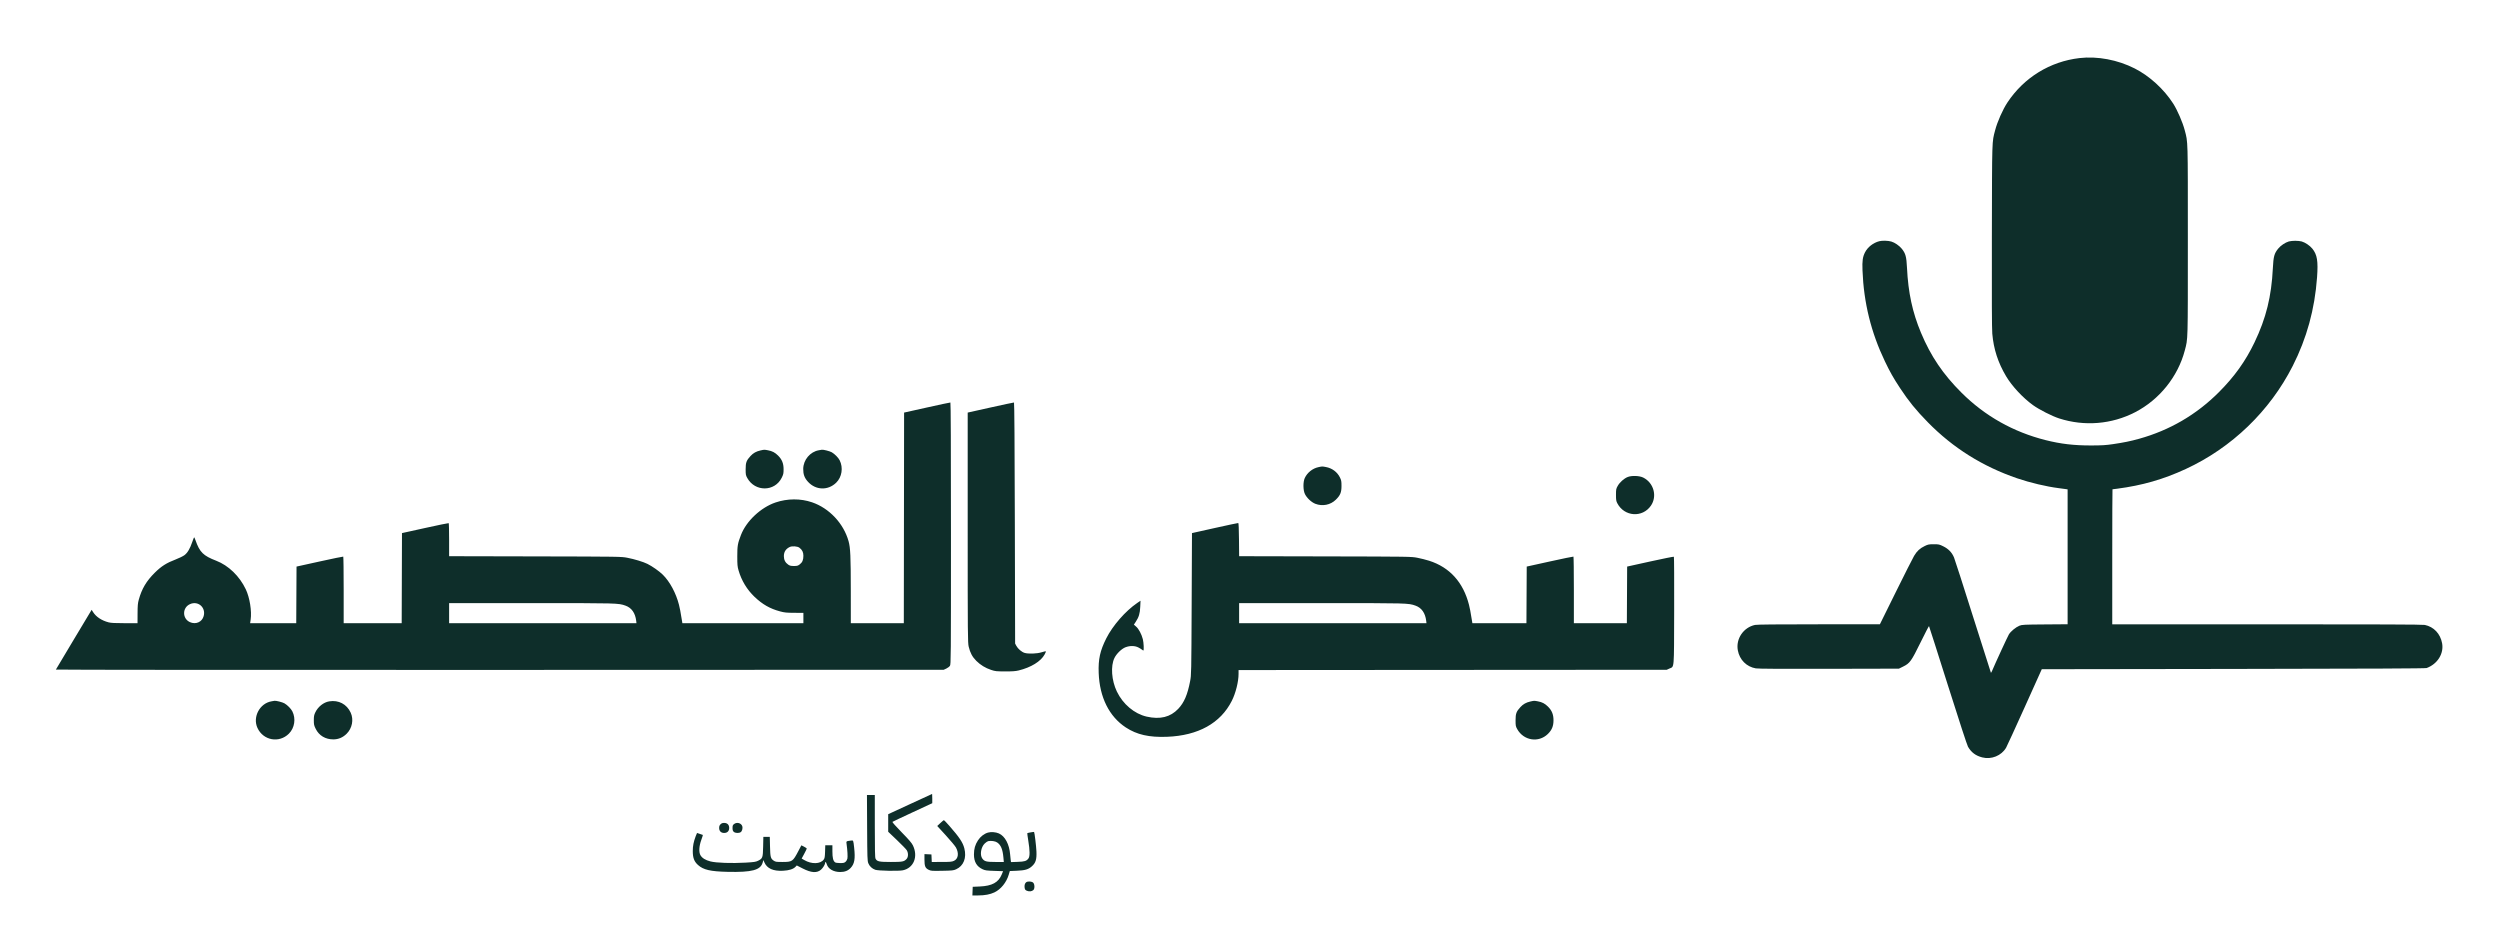
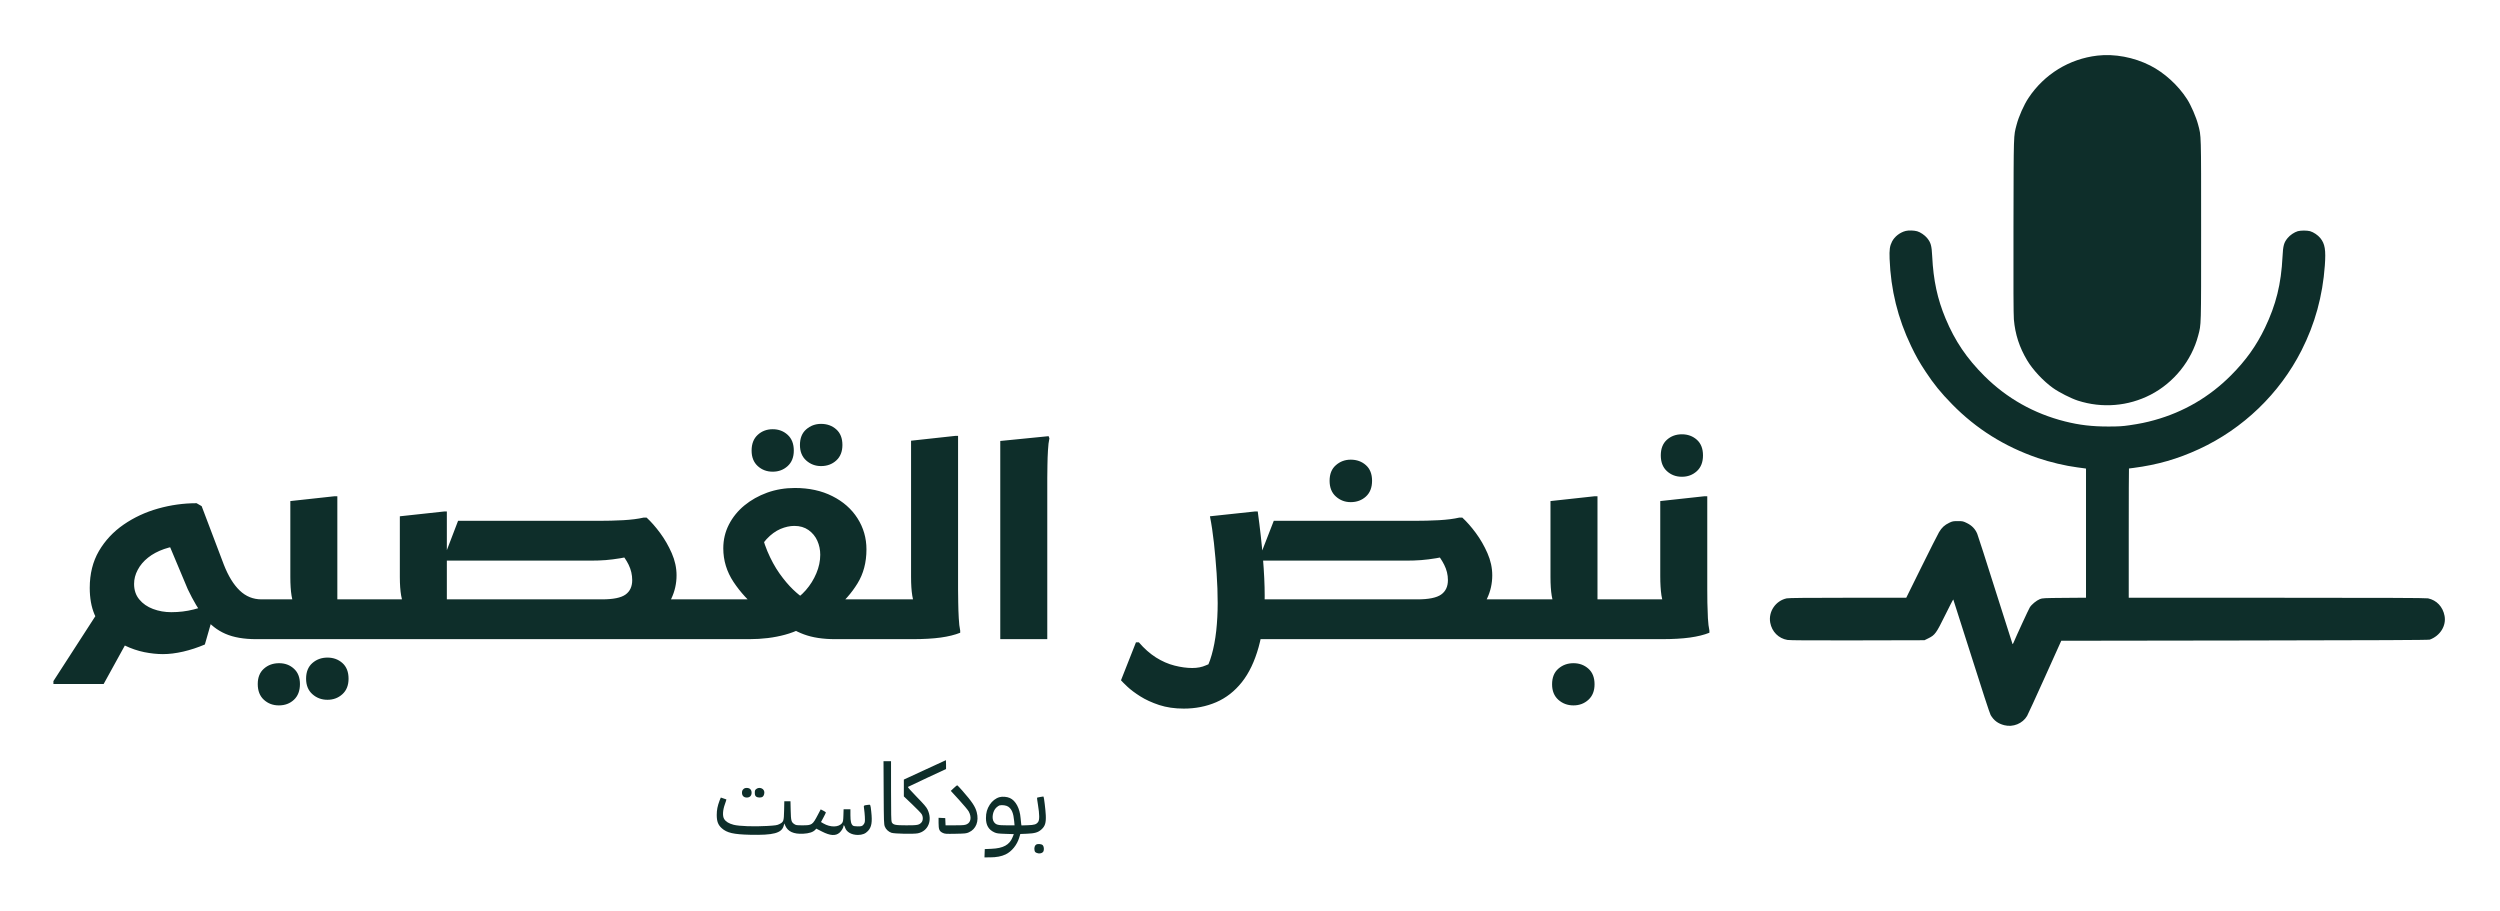
- <svg xmlns="http://www.w3.org/2000/svg" viewBox="450 1679 4481 1705" width="4481" height="1705">
-   <path fill="#0E2E2A" fill-rule="evenodd" d="M 2111.500 2409.373 L 2070.500 2418.514 2070.247 2607.257 L 2069.995 2796 2022.497 2796 L 1975 2796 1974.977 2738.250 C 1974.953 2676.373, 1974.251 2660.794, 1970.954 2649 C 1962.064 2617.191, 1936.400 2589.873, 1905.500 2579.325 C 1884.877 2572.285, 1861.417 2572.398, 1840.054 2579.639 C 1813.647 2588.591, 1787.697 2612.986, 1778.115 2637.868 C 1772.196 2653.239, 1771.528 2657.098, 1771.513 2676 C 1771.502 2691.339, 1771.785 2694.485, 1773.811 2701.482 C 1779.039 2719.545, 1788.893 2735.848, 1802.347 2748.697 C 1816.541 2762.252, 1830.044 2769.971, 1847.989 2774.791 C 1856.255 2777.011, 1859.628 2777.355, 1873.750 2777.423 L 1890 2777.500 1890 2786.750 L 1890 2796 1781.545 2796 L 1673.091 2796 1672.562 2792.750 C 1669.575 2774.404, 1668.652 2769.473, 1666.986 2762.944 C 1661.645 2742.024, 1650.577 2721.463, 1637.981 2709.060 C 1631.642 2702.819, 1619.196 2694.065, 1610.500 2689.730 C 1603.143 2686.063, 1587.249 2681.211, 1574.603 2678.771 C 1563.604 2676.649, 1562.054 2676.626, 1409.250 2676.279 L 1255 2675.928 1255 2646.523 C 1255 2630.350, 1254.662 2616.913, 1254.250 2616.662 C 1253.838 2616.411, 1234.825 2620.326, 1212 2625.363 L 1170.500 2634.520 1170.244 2715.260 L 1169.988 2796 1117.994 2796 L 1066 2796 1066 2736.559 C 1066 2703.866, 1065.662 2676.917, 1065.250 2676.671 C 1064.838 2676.424, 1045.825 2680.344, 1023 2685.380 L 981.500 2694.537 981.241 2745.269 L 980.982 2796 939.656 2796 L 898.331 2796 899.245 2789.750 C 901.486 2774.430, 897.626 2750.168, 890.590 2735.353 C 879.328 2711.637, 859.602 2692.570, 837.500 2684.034 C 814.202 2675.037, 807.983 2668.874, 800.377 2647.250 C 799.361 2644.363, 798.293 2642, 798.002 2642 C 797.711 2642, 796.187 2645.790, 794.614 2650.422 C 790.530 2662.450, 786.146 2669.881, 780.705 2674 C 778.162 2675.925, 771.080 2679.401, 764.968 2681.725 C 748.404 2688.023, 739.232 2693.837, 727.458 2705.500 C 712.362 2720.455, 704.161 2734.265, 698.761 2753.825 C 697 2760.205, 696.630 2764.411, 696.571 2778.750 L 696.500 2796 673.460 2796 C 656.155 2796, 648.980 2795.625, 644.632 2794.492 C 632.314 2791.284, 622.301 2784.698, 616.977 2776.302 L 614.266 2772.027 582.383 2825.146 C 564.847 2854.360, 550.350 2878.656, 550.166 2879.135 C 549.976 2879.630, 893.778 2879.897, 1345.666 2879.753 L 2141.500 2879.500 2146.166 2877.344 C 2148.732 2876.157, 2151.657 2873.927, 2152.666 2872.388 C 2154.432 2869.693, 2154.500 2860.846, 2154.500 2635.127 C 2154.500 2479.632, 2154.163 2400.593, 2153.500 2400.449 C 2152.950 2400.329, 2134.050 2404.345, 2111.500 2409.373 M 2225.500 2409.373 L 2184.500 2418.514 2184.500 2624.507 C 2184.500 2819.738, 2184.595 2830.903, 2186.309 2838.208 C 2188.847 2849.024, 2192.990 2856.704, 2200.008 2863.603 C 2207.577 2871.044, 2216.226 2876.314, 2226.479 2879.731 C 2233.882 2882.199, 2235.810 2882.408, 2251.500 2882.452 C 2264.473 2882.489, 2270.223 2882.081, 2275.773 2880.733 C 2297.995 2875.333, 2315.608 2864.486, 2322.392 2852.022 C 2323.935 2849.186, 2324.976 2846.643, 2324.705 2846.372 C 2324.434 2846.100, 2320.901 2846.906, 2316.856 2848.162 C 2308.455 2850.771, 2293.351 2851.307, 2286.447 2849.241 C 2281.265 2847.691, 2274.556 2841.953, 2271.716 2836.643 L 2269.500 2832.500 2269 2616.583 C 2268.669 2473.857, 2268.161 2400.593, 2267.500 2400.449 C 2266.950 2400.329, 2248.050 2404.345, 2225.500 2409.373 M 1813 2486.390 C 1805.428 2488.074, 1800.148 2491.031, 1795.276 2496.316 C 1787.855 2504.367, 1786.500 2508.024, 1786.500 2520 C 1786.500 2529.741, 1786.712 2530.882, 1789.430 2535.788 C 1803.351 2560.917, 1838.727 2560.581, 1851.221 2535.202 C 1854.149 2529.256, 1854.500 2527.629, 1854.500 2520.021 C 1854.500 2509.671, 1851.652 2502.600, 1844.675 2495.622 C 1839.158 2490.106, 1834.222 2487.512, 1826.535 2486.091 C 1819.660 2484.820, 1820.107 2484.810, 1813 2486.390 M 1917.702 2486.042 C 1902.176 2488.651, 1889.882 2503.282, 1889.697 2519.371 C 1889.583 2529.237, 1891.966 2535.707, 1898.242 2542.575 C 1912.146 2557.788, 1934.009 2558.508, 1948.712 2544.237 C 1959.071 2534.182, 1961.706 2517.224, 1954.971 2503.960 C 1952.575 2499.241, 1946.202 2492.788, 1940.847 2489.657 C 1937.393 2487.637, 1925.410 2484.595, 1923 2485.125 C 1922.725 2485.186, 1920.341 2485.598, 1917.702 2486.042 M 2812.972 2516.359 C 2802.561 2518.602, 2793.106 2526.189, 2788.648 2535.878 C 2785.425 2542.881, 2785.578 2557.614, 2788.944 2564.500 C 2792.453 2571.678, 2800.651 2579.341, 2807.703 2582.037 C 2820.529 2586.938, 2834.760 2584.074, 2844.353 2574.661 C 2852.345 2566.818, 2854.500 2561.581, 2854.500 2550 C 2854.500 2541.644, 2854.167 2539.821, 2851.730 2534.858 C 2846.885 2524.994, 2837.705 2518.156, 2826.535 2516.091 C 2819.678 2514.824, 2820.139 2514.815, 2812.972 2516.359 M 3367.500 2533.974 C 3360.842 2536.618, 3353.129 2543.532, 3349.473 2550.133 C 3346.705 2555.129, 3346.500 2556.225, 3346.500 2566 C 3346.500 2575.051, 3346.822 2577.121, 3348.835 2581 C 3361.361 2605.135, 3393.868 2607.493, 3409.090 2585.370 C 3420.734 2568.445, 3414.211 2544.449, 3395.410 2535.044 C 3388.559 2531.617, 3374.768 2531.089, 3367.500 2533.974 M 2627.500 2625.372 L 2586.500 2634.514 2585.933 2761.507 C 2585.375 2886.636, 2585.335 2888.666, 2583.188 2899.829 C 2578.481 2924.308, 2572.433 2938.380, 2561.816 2949.557 C 2547.696 2964.421, 2529.346 2968.931, 2505.270 2963.455 C 2483.282 2958.454, 2462.713 2941.143, 2451.856 2918.500 C 2442.282 2898.533, 2440.438 2872.845, 2447.536 2858.337 C 2451.350 2850.540, 2460.483 2841.711, 2467.415 2839.118 C 2475.565 2836.068, 2484.277 2836.246, 2490.601 2839.591 C 2493.295 2841.016, 2496.210 2842.816, 2497.079 2843.591 C 2497.947 2844.366, 2498.960 2845, 2499.329 2845 C 2500.619 2845, 2499.987 2830.737, 2498.430 2824.730 C 2496.053 2815.555, 2491.099 2806.225, 2486.464 2802.194 L 2482.362 2798.625 2485.700 2793.563 C 2491.329 2785.025, 2493.216 2778.725, 2493.770 2766.622 L 2494.267 2755.744 2488.384 2759.747 C 2467.349 2774.058, 2444.423 2800.281, 2432.885 2823.228 C 2421.701 2845.473, 2418.386 2860.592, 2419.293 2885.233 C 2420.896 2928.818, 2438.055 2963.284, 2467.913 2982.889 C 2487.664 2995.858, 2509.681 3000.855, 2541.701 2999.634 C 2597.580 2997.504, 2637.678 2975.275, 2657.889 2935.223 C 2664.859 2921.410, 2670 2900.887, 2670 2886.875 L 2670 2880.013 3053.750 2879.756 L 3437.500 2879.500 3442.166 2877.344 C 3451.221 2873.158, 3450.464 2882.278, 3450.774 2773.619 C 3450.925 2720.835, 3450.700 2677.317, 3450.274 2676.913 C 3449.848 2676.508, 3430.825 2680.304, 3408 2685.348 L 3366.500 2694.520 3366.241 2745.260 L 3365.982 2796 3318.491 2796 L 3271 2796 3271 2736.559 C 3271 2703.866, 3270.662 2676.913, 3270.250 2676.662 C 3269.838 2676.411, 3250.825 2680.326, 3228 2685.363 L 3186.500 2694.520 3186.241 2745.260 L 3185.982 2796 3137.536 2796 L 3089.091 2796 3088.562 2792.750 C 3085.575 2774.404, 3084.652 2769.473, 3082.986 2762.944 C 3072.690 2722.615, 3048.471 2695.856, 3011.603 2684.076 C 3006.159 2682.336, 2996.709 2679.949, 2990.603 2678.771 C 2979.604 2676.649, 2978.054 2676.626, 2825.265 2676.279 L 2671.030 2675.928 2670.765 2646.297 C 2670.597 2627.571, 2670.132 2616.586, 2669.500 2616.449 C 2668.950 2616.329, 2650.050 2620.345, 2627.500 2625.372 M 1865.500 2659.432 C 1858.405 2662.894, 1855.009 2668.211, 1855.004 2675.864 C 1854.999 2682.391, 1857.606 2687.506, 1862.726 2691.015 C 1865.686 2693.042, 1867.559 2693.495, 1872.997 2693.497 C 1878.788 2693.500, 1880.138 2693.127, 1883.431 2690.618 C 1888.168 2687.008, 1890 2682.704, 1890 2675.180 C 1890 2668.733, 1887.855 2664.428, 1882.763 2660.657 C 1879.234 2658.042, 1869.730 2657.368, 1865.500 2659.432 M 790.459 2761.880 C 776.561 2768.193, 776.515 2787.789, 790.384 2794.087 C 800.904 2798.864, 812.057 2794.013, 815.039 2783.362 C 819.390 2767.819, 805.024 2755.264, 790.459 2761.880 M 1255 2778 L 1255 2796 1422.905 2796 L 1590.810 2796 1590.306 2791.750 C 1588.648 2777.754, 1582.052 2768.399, 1571.122 2764.543 C 1558.281 2760.012, 1558.067 2760.007, 1402.250 2760.003 L 1255 2760 1255 2778 M 2671 2778 L 2671 2796 2838.905 2796 L 3006.810 2796 3006.306 2791.750 C 3004.648 2777.754, 2998.052 2768.399, 2987.122 2764.543 C 2974.281 2760.012, 2974.067 2760.007, 2818.250 2760.003 L 2671 2760 2671 2778 M 936.702 2936.042 C 915.575 2939.592, 902.529 2964.144, 911.419 2983.623 C 921.740 3006.236, 950.313 3011.493, 967.833 2994.002 C 978.090 2983.761, 980.644 2967.102, 973.971 2953.960 C 971.575 2949.241, 965.202 2942.788, 959.847 2939.657 C 956.393 2937.637, 944.410 2934.595, 942 2935.125 C 941.725 2935.186, 939.341 2935.598, 936.702 2936.042 M 1040.054 2936.126 C 1029.927 2937.825, 1019.914 2945.799, 1015.097 2956 C 1012.934 2960.582, 1012.500 2962.923, 1012.502 2970.024 C 1012.503 2977.665, 1012.849 2979.251, 1015.842 2985.331 C 1021.820 2997.475, 1033.395 3004.368, 1047.652 3004.276 C 1056.637 3004.219, 1064.458 3000.905, 1071.176 2994.311 C 1081.265 2984.408, 1084.293 2968.890, 1078.579 2956.377 C 1071.606 2941.106, 1056.791 2933.318, 1040.054 2936.126 M 3193 2936.390 C 3185.428 2938.074, 3180.148 2941.031, 3175.276 2946.316 C 3167.855 2954.367, 3166.500 2958.024, 3166.500 2970 C 3166.500 2979.741, 3166.712 2980.882, 3169.430 2985.788 C 3180.901 3006.494, 3207.700 3010.812, 3224.319 2994.632 C 3231.585 2987.559, 3234.501 2980.498, 3234.495 2970 C 3234.488 2959.668, 3231.633 2952.581, 3224.675 2945.622 C 3219.158 2940.106, 3214.222 2937.512, 3206.535 2936.091 C 3199.660 2934.820, 3200.107 2934.810, 3193 2936.390" />
+ <svg xmlns="http://www.w3.org/2000/svg" viewBox="350 1679 4680 1705" width="4680" height="1705">
+   <path fill="#0E2E2A" fill-rule="nonzero" d="M601.0 2856.0 544.0 2959.5H450.0V2954.0L548.5 2801.5ZM829.5 2875.5Q795.0 2875.5 772.0 2865.5Q749.0 2855.5 733.0 2835.0Q717.0 2814.5 701.5 2782.0L663.5 2691.5L696.5 2700.0Q675.0 2700.5 657.2 2706.8Q639.5 2713.0 627.0 2723.0Q614.5 2733.0 607.8 2745.8Q601.0 2758.5 601.0 2772.0Q601.0 2789.5 610.8 2801.2Q620.5 2813.0 636.5 2819.0Q652.5 2825.0 670.5 2825.0Q692.5 2825.0 712.2 2820.0Q732.0 2815.0 744.0 2809.0L754.0 2814.0L733.5 2885.5Q713.5 2894.0 693.0 2898.8Q672.5 2903.5 655.0 2903.5Q638.5 2903.5 620.0 2899.8Q601.5 2896.0 583.2 2887.2Q565.0 2878.5 550.2 2864.2Q535.5 2850.0 526.8 2829.0Q518.0 2808.0 518.0 2779.5Q518.0 2740.0 535.2 2710.5Q552.5 2681.0 581.5 2661.0Q610.5 2641.0 646.0 2631.0Q681.5 2621.0 718.0 2621.0L727.5 2626.5L769.0 2736.0Q781.5 2768.0 798.8 2784.5Q816.0 2801.0 839.5 2801.0V2865.5ZM839.5 2801.0H933.5L904.0 2814.5Q898.0 2808.5 895.8 2794.2Q893.5 2780.0 893.5 2759.0V2617.0L976.0 2608.0H981.5V2837.0L946.0 2801.0H1046.0V2865.5L1036.0 2875.5H829.5V2811.0ZM923.0 2949.5Q923.0 2930.5 934.8 2920.2Q946.5 2910.0 963.0 2910.0Q979.5 2910.0 991.0 2920.2Q1002.5 2930.5 1002.5 2949.5Q1002.5 2968.0 991.0 2978.5Q979.5 2989.0 963.0 2989.0Q946.5 2989.0 934.8 2978.5Q923.0 2968.0 923.0 2949.5ZM832.5 2959.5Q832.5 2941.0 844.0 2930.8Q855.5 2920.5 872.5 2920.5Q889.0 2920.5 900.2 2930.8Q911.5 2941.0 911.5 2959.5Q911.5 2978.5 900.2 2989.0Q889.0 2999.5 872.0 2999.5Q855.5 2999.5 844.0 2989.0Q832.5 2978.5 832.5 2959.5ZM1463.0 2875.5V2801.0H1672.0V2865.5L1662.0 2875.5ZM1174.5 2801.0H1477.0Q1508.5 2801.0 1521.0 2792.0Q1533.5 2783.0 1533.5 2765.0Q1533.5 2750.0 1526.8 2736.2Q1520.0 2722.5 1511.0 2713.5L1547.5 2716.5Q1526.5 2721.5 1511.5 2724.0Q1496.5 2726.5 1483.8 2727.5Q1471.0 2728.5 1455.5 2728.5H1179.0L1207.5 2654.0H1470.5Q1494.0 2654.0 1516.8 2652.8Q1539.5 2651.5 1554.5 2648.0H1560.5Q1573.0 2659.5 1585.8 2676.8Q1598.5 2694.0 1607.5 2714.5Q1616.5 2735.0 1616.5 2756.0Q1616.5 2779.0 1606.8 2799.5Q1597.0 2820.0 1573.0 2836.5L1557.5 2864.0Q1544.0 2869.5 1526.5 2872.5Q1509.0 2875.5 1487.0 2875.5H1174.5ZM1046.0 2801.0H1138.5L1109.0 2814.5Q1103.5 2808.5 1101.0 2794.2Q1098.5 2780.0 1098.5 2759.0V2645.5L1181.5 2636.5H1186.5V2837.5L1151.0 2801.0H1252.5V2865.5L1242.5 2875.5H1036.0V2811.0ZM1838.0 2592.5Q1878.0 2592.5 1908.2 2607.8Q1938.5 2623.0 1955.2 2649.2Q1972.0 2675.5 1972.0 2707.5Q1972.0 2744.0 1955.2 2771.2Q1938.5 2798.5 1912.0 2820.0L1894.0 2801.0H2012.5V2865.5L2002.5 2875.5H1913.5Q1879.0 2875.5 1854.8 2866.5Q1830.5 2857.5 1812.5 2841.0L1877.0 2839.0Q1850.0 2859.0 1819.5 2867.2Q1789.0 2875.5 1752.5 2875.5H1662.0V2811.0L1672.0 2801.0H1790.0L1770.5 2820.0Q1742.5 2797.5 1723.2 2768.5Q1704.0 2739.5 1704.0 2705.5Q1704.0 2681.5 1714.5 2661.0Q1725.0 2640.5 1743.5 2625.2Q1762.0 2610.0 1786.2 2601.2Q1810.5 2592.5 1838.0 2592.5ZM1764.0 2723.5 1772.0 2658.5Q1776.5 2687.0 1786.5 2710.8Q1796.5 2734.5 1809.2 2752.5Q1822.0 2770.5 1834.5 2782.5Q1847.0 2794.5 1856.5 2800.0L1830.0 2807.0Q1846.0 2798.0 1858.5 2783.8Q1871.0 2769.5 1878.2 2752.2Q1885.5 2735.0 1885.5 2717.5Q1885.5 2703.5 1880.0 2691.2Q1874.5 2679.0 1863.5 2671.2Q1852.5 2663.5 1837.0 2663.5Q1824.5 2663.5 1811.0 2669.2Q1797.5 2675.0 1785.2 2688.0Q1773.0 2701.0 1764.0 2723.5ZM1887.0 2551.5Q1871.0 2551.5 1859.2 2541.0Q1847.5 2530.5 1847.5 2512.0Q1847.5 2493.0 1859.2 2482.8Q1871.0 2472.5 1887.0 2472.5Q1904.0 2472.5 1915.5 2482.8Q1927.0 2493.0 1927.0 2512.0Q1927.0 2530.5 1915.5 2541.0Q1904.0 2551.5 1887.0 2551.5ZM1796.5 2562.0Q1780.0 2562.0 1768.5 2551.5Q1757.0 2541.0 1757.0 2522.5Q1757.0 2503.5 1768.5 2493.0Q1780.0 2482.5 1796.5 2482.5Q1813.0 2482.5 1824.5 2493.0Q1836.0 2503.5 1836.0 2522.5Q1836.0 2541.0 1824.5 2551.5Q1813.0 2562.0 1796.5 2562.0ZM1992.5 2875.5V2811.0L2002.5 2801.0H2095.0L2066.0 2814.5Q2060.0 2808.5 2057.8 2794.2Q2055.5 2780.0 2055.5 2759.0V2504.0L2138.0 2495.0H2143.5V2782.5Q2143.5 2792.5 2143.8 2807.2Q2144.0 2822.0 2144.8 2836.2Q2145.5 2850.5 2147.5 2859.5V2863.5Q2132.5 2869.5 2111.0 2872.5Q2089.5 2875.5 2058.0 2875.5ZM2222.5 2504.5 2313.0 2495.5 2314.5 2499.5Q2312.5 2508.5 2311.8 2522.0Q2311.0 2535.5 2310.8 2549.5Q2310.5 2563.5 2310.5 2573.5V2875.5H2222.5ZM2990.0 2875.5V2801.0H3198.5V2865.5L3188.5 2875.5ZM2701.5 2801.0H3003.5Q3035.0 2801.0 3047.8 2792.0Q3060.5 2783.0 3060.5 2765.0Q3060.5 2750.0 3053.5 2736.2Q3046.5 2722.5 3038.0 2713.5L3074.5 2716.5Q3053.5 2721.5 3038.5 2724.0Q3023.5 2726.5 3010.5 2727.5Q2997.5 2728.5 2982.5 2728.5H2705.5L2734.5 2654.0H2997.0Q3021.0 2654.0 3043.8 2652.8Q3066.5 2651.5 3081.5 2648.0H3087.5Q3100.0 2659.5 3112.8 2676.8Q3125.5 2694.0 3134.5 2714.5Q3143.5 2735.0 3143.5 2756.0Q3143.5 2779.0 3133.8 2799.5Q3124.0 2820.0 3100.0 2836.5L3084.5 2864.0Q3071.0 2869.5 3053.2 2872.5Q3035.5 2875.5 3014.0 2875.5H2701.5ZM2878.5 2619.0Q2862.5 2619.0 2850.8 2608.5Q2839.0 2598.0 2839.0 2579.0Q2839.0 2560.0 2850.8 2549.8Q2862.5 2539.5 2878.5 2539.5Q2895.5 2539.5 2907.0 2549.8Q2918.5 2560.0 2918.5 2579.0Q2918.5 2598.0 2907.0 2608.5Q2895.5 2619.0 2878.5 2619.0ZM2482.0 2881.5Q2497.0 2899.0 2514.0 2909.8Q2531.0 2920.5 2548.8 2925.0Q2566.5 2929.5 2582.0 2929.5Q2596.5 2929.5 2607.5 2924.5Q2618.5 2919.5 2625.5 2918.0L2604.0 2938.0Q2612.5 2925.5 2618.2 2905.2Q2624.0 2885.0 2626.8 2859.8Q2629.5 2834.5 2629.5 2808.0Q2629.5 2781.0 2627.5 2752.0Q2625.5 2723.0 2622.5 2695.5Q2619.5 2668.0 2615.0 2645.5L2699.0 2636.5H2704.5Q2711.0 2684.0 2714.2 2723.8Q2717.5 2763.5 2717.5 2794.5Q2717.5 2850.0 2706.2 2890.2Q2695.0 2930.5 2674.8 2956.0Q2654.5 2981.5 2626.8 2993.5Q2599.0 3005.5 2566.0 3005.5Q2540.5 3005.5 2520.0 2998.8Q2499.5 2992.0 2484.5 2982.5Q2469.5 2973.0 2460.5 2964.5Q2451.5 2956.0 2448.5 2952.5L2476.5 2881.5ZM3198.5 2801.0H3292.5L3263.0 2814.5Q3257.0 2808.5 3254.8 2794.2Q3252.5 2780.0 3252.5 2759.0V2617.0L3335.0 2608.0H3340.5V2837.0L3305.0 2801.0H3405.0V2865.5L3395.0 2875.5H3188.5V2811.0ZM3255.5 2960.0Q3255.5 2941.0 3267.2 2930.8Q3279.0 2920.5 3295.5 2920.5Q3312.0 2920.5 3323.5 2930.8Q3335.0 2941.0 3335.0 2960.0Q3335.0 2978.5 3323.5 2989.0Q3312.0 2999.5 3295.5 2999.5Q3279.0 2999.5 3267.2 2989.0Q3255.5 2978.5 3255.5 2960.0ZM3395.0 2875.5V2811.0L3405.0 2801.0H3497.5L3468.5 2814.5Q3462.5 2808.5 3460.2 2793.5Q3458.0 2778.5 3458.0 2757.5V2617.0L3540.5 2608.0H3546.0V2782.5Q3546.0 2792.5 3546.2 2807.2Q3546.5 2822.0 3547.2 2836.2Q3548.0 2850.5 3550.0 2859.5V2863.5Q3535.0 2869.5 3513.5 2872.5Q3492.0 2875.5 3460.5 2875.5ZM3498.5 2571.5Q3482.0 2571.5 3470.5 2561.0Q3459.0 2550.5 3459.0 2531.5Q3459.0 2512.5 3470.5 2502.2Q3482.0 2492.0 3498.5 2492.0Q3515.0 2492.0 3526.5 2502.2Q3538.0 2512.5 3538.0 2531.5Q3538.0 2550.5 3526.5 2561.0Q3515.0 2571.5 3498.5 2571.5Z" />
  <path fill="#0E2E2A" fill-rule="evenodd" d="M 2081.250 3120.220 L 2042 3138.363 2042 3154.103 L 2042 3169.843 2057.569 3184.671 C 2066.131 3192.827, 2074.093 3201.043, 2075.261 3202.929 C 2078.316 3207.863, 2078.169 3215.111, 2074.942 3218.610 C 2070.470 3223.459, 2067.640 3224, 2046.782 3223.998 C 2025.669 3223.997, 2021.860 3223.166, 2019.279 3218 C 2018.325 3216.092, 2018.026 3202.305, 2018.015 3159.750 L 2018 3104 2010.962 3104 L 2003.924 3104 2004.228 3162.750 C 2004.508 3216.850, 2004.677 3221.877, 2006.362 3226.257 C 2008.403 3231.561, 2013.124 3236.011, 2018.789 3237.974 C 2024.251 3239.865, 2060.574 3240.576, 2068.275 3238.942 C 2087.769 3234.805, 2096.027 3214.397, 2086.324 3194.339 C 2084.161 3189.867, 2079.421 3184.339, 2066.075 3170.725 C 2056.225 3160.677, 2049.052 3152.600, 2049.575 3152.146 C 2050.084 3151.703, 2066.363 3143.988, 2085.750 3135 L 2121 3118.659 2121 3110.330 C 2121 3105.748, 2120.887 3102.017, 2120.750 3102.038 C 2120.613 3102.059, 2102.838 3110.241, 2081.250 3120.220 M 2135.501 3154.250 L 2129.909 3159.500 2145.370 3176.387 C 2153.874 3185.674, 2162.013 3195.446, 2163.458 3198.101 C 2169.120 3208.503, 2167.590 3218.469, 2159.788 3222.010 C 2156.064 3223.700, 2153.171 3223.959, 2137.796 3223.978 L 2120.091 3224 2119.796 3217.250 L 2119.500 3210.500 2113.250 3210.202 L 2107 3209.905 2107 3219.551 C 2107 3231.602, 2108.418 3235.056, 2114.595 3238.046 C 2118.733 3240.049, 2120.221 3240.158, 2138.752 3239.815 C 2156.848 3239.480, 2158.937 3239.254, 2163.727 3237.111 C 2177.206 3231.083, 2182.892 3216.544, 2178.451 3199.460 C 2175.710 3188.916, 2169.610 3179.774, 2151.622 3159.250 C 2146.681 3153.613, 2142.291 3149, 2141.866 3149 C 2141.441 3149, 2138.577 3151.363, 2135.501 3154.250 M 1741.455 3156.455 C 1739.648 3158.261, 1739 3159.990, 1739 3163 C 1739 3168.629, 1742.371 3172, 1748 3172 C 1753.629 3172, 1757 3168.629, 1757 3163 C 1757 3157.371, 1753.629 3154, 1748 3154 C 1744.990 3154, 1743.261 3154.648, 1741.455 3156.455 M 1765.635 3156.073 C 1763.430 3157.807, 1763 3158.944, 1763 3163.034 C 1763 3166.775, 1763.514 3168.401, 1765.189 3169.961 C 1767.847 3172.438, 1774.541 3172.710, 1777.738 3170.471 C 1780.132 3168.794, 1781.575 3163.386, 1780.517 3160.053 C 1778.643 3154.149, 1770.760 3152.041, 1765.635 3156.073 M 2220.995 3171.296 C 2214.052 3173.254, 2207.287 3178.489, 2202.874 3185.317 C 2197.798 3193.169, 2195.705 3200.527, 2195.710 3210.500 C 2195.716 3223.836, 2200.697 3232.252, 2211.500 3237.177 C 2215.806 3239.140, 2218.680 3239.529, 2232.202 3239.978 L 2247.903 3240.500 2245.502 3246.400 C 2239.679 3260.710, 2228.168 3266.992, 2206 3267.956 L 2193.500 3268.500 2193.208 3276.250 L 2192.916 3284 2203.208 3283.983 C 2215.207 3283.962, 2224.584 3282.202, 2232.411 3278.499 C 2243.912 3273.058, 2253.878 3260.755, 2258.030 3246.871 L 2260.013 3240.241 2272.256 3239.741 C 2287.054 3239.137, 2293.142 3237.388, 2299.294 3231.972 C 2306.422 3225.698, 2308.343 3219.539, 2307.705 3205 C 2307.275 3195.191, 2304.360 3171.166, 2303.481 3170.181 C 2303.147 3169.808, 2291.844 3171.823, 2291.317 3172.350 C 2291.120 3172.546, 2291.911 3178.511, 2293.073 3185.604 C 2296.026 3203.621, 2296.134 3213.966, 2293.410 3217.663 C 2289.962 3222.343, 2286.582 3223.406, 2273.815 3223.824 L 2262.129 3224.207 2261.617 3220.853 C 2261.336 3219.009, 2260.861 3214.350, 2260.562 3210.500 C 2259.147 3192.293, 2251.336 3177.690, 2240.432 3172.867 C 2234.909 3170.424, 2226.497 3169.744, 2220.995 3171.296 M 1696.990 3177.750 C 1693.191 3187.889, 1691.740 3195.281, 1691.737 3204.500 C 1691.733 3216.587, 1694.228 3223.222, 1701.104 3229.404 C 1710.774 3238.098, 1723.105 3240.962, 1754 3241.690 C 1797.884 3242.725, 1813.287 3238.601, 1817.076 3224.803 L 1818.258 3220.500 1820.033 3224.621 C 1824.791 3235.665, 1835.799 3240.655, 1853.419 3239.755 C 1864.457 3239.192, 1871.975 3236.785, 1875.967 3232.535 L 1878.131 3230.232 1888.816 3235.687 C 1904.188 3243.535, 1914.302 3244.186, 1921.580 3237.795 C 1925.181 3234.634, 1929 3228.326, 1929 3225.540 C 1929 3222.589, 1930.692 3224.028, 1931.878 3227.987 C 1934.420 3236.473, 1943.936 3242, 1956.003 3242 C 1964.170 3242, 1970.173 3239.621, 1974.874 3234.521 C 1981.656 3227.163, 1983.168 3218.268, 1980.994 3198.500 C 1979.479 3184.720, 1979.623 3185.043, 1975.247 3185.628 C 1966.329 3186.822, 1966.675 3186.524, 1967.479 3192.300 C 1968.983 3203.106, 1969.606 3214.625, 1968.869 3218 C 1968.449 3219.925, 1966.931 3222.512, 1965.497 3223.750 C 1963.304 3225.642, 1961.743 3225.995, 1955.694 3225.968 C 1951.325 3225.949, 1947.817 3225.418, 1946.761 3224.616 C 1943.324 3222.006, 1942 3216.560, 1942 3205.032 L 1942 3194 1935.608 3194 L 1929.216 3194 1928.853 3205.433 C 1928.548 3215.053, 1928.162 3217.314, 1926.424 3219.683 C 1920.414 3227.876, 1904.647 3228.258, 1891.458 3220.528 L 1886.897 3217.855 1891.448 3209.437 C 1893.952 3204.807, 1896 3200.572, 1896 3200.026 C 1896 3199.480, 1893.832 3197.935, 1891.182 3196.592 L 1886.364 3194.151 1881.036 3204.325 C 1871.103 3223.294, 1870.068 3224, 1852.180 3224 C 1841.455 3224, 1839.964 3223.777, 1836.898 3221.713 C 1831.287 3217.936, 1830.627 3215.434, 1830.178 3196.250 L 1829.773 3179 1824 3179 L 1818.227 3179 1817.846 3196.450 C 1817.410 3216.445, 1816.955 3217.714, 1808.755 3221.829 C 1804.744 3223.841, 1801.697 3224.297, 1786.307 3225.188 C 1761.498 3226.625, 1733.817 3225.675, 1723.500 3223.033 C 1714.440 3220.713, 1708.543 3217.084, 1705.548 3211.986 C 1702.357 3206.555, 1702.903 3195.905, 1706.948 3184.648 C 1708.697 3179.779, 1709.987 3175.682, 1709.814 3175.543 C 1709.489 3175.281, 1699.838 3172, 1699.394 3172 C 1699.256 3172, 1698.174 3174.588, 1696.990 3177.750 M 2221.214 3186.659 C 2219.957 3186.928, 2217.189 3188.803, 2215.064 3190.824 C 2208.224 3197.332, 2205.962 3211.382, 2210.711 3217.864 C 2214.529 3223.076, 2218.082 3223.997, 2234.367 3223.998 L 2249.235 3224 2248.537 3216.250 C 2247.181 3201.204, 2244.059 3193.635, 2237.299 3189.003 C 2233.878 3186.658, 2226.344 3185.561, 2221.214 3186.659 M 2289.695 3260.111 C 2287.088 3261.627, 2285.794 3265.822, 2286.551 3270.300 C 2287.101 3273.556, 2287.789 3274.432, 2290.784 3275.683 C 2294.825 3277.372, 2299.429 3276.826, 2302.184 3274.333 C 2304.918 3271.859, 2304.689 3263.720, 2301.811 3261.039 C 2299.400 3258.793, 2292.826 3258.289, 2289.695 3260.111" />
-   <g transform="translate(2196.0 1038.0) scale(1.0)">
+   <g transform="translate(2295.0 1038.0) scale(1.0)">
    <path fill="#0E2E2A" fill-rule="evenodd" d="M 1622.500 1073.323 C 1611.654 1076.097, 1601.683 1083.852, 1596.876 1093.251 C 1592.671 1101.474, 1591.690 1108.440, 1592.335 1125.500 C 1594.528 1183.526, 1607.666 1236.856, 1632.564 1288.788 C 1641.771 1307.992, 1647.866 1318.754, 1659.697 1336.690 C 1675.260 1360.286, 1688.099 1376.073, 1709.428 1397.842 C 1754.437 1443.781, 1807.502 1477.067, 1869.649 1498.345 C 1892.629 1506.212, 1921.794 1513.119, 1944 1515.952 C 1948.675 1516.549, 1954.188 1517.293, 1956.250 1517.606 L 1960 1518.176 1960 1639.036 L 1960 1759.896 1919.250 1760.219 C 1881.373 1760.519, 1878.158 1760.681, 1873.644 1762.521 C 1867.111 1765.184, 1858.188 1772.525, 1854.774 1778.047 C 1852.529 1781.679, 1830.249 1829.991, 1824.404 1843.904 C 1823.617 1845.775, 1822.773 1847.106, 1822.527 1846.860 C 1822.281 1846.615, 1807.892 1801.433, 1790.550 1746.457 C 1773.209 1691.481, 1757.834 1643.673, 1756.384 1640.218 C 1752.622 1631.253, 1746.449 1624.825, 1737.223 1620.266 C 1730.021 1616.706, 1729.081 1616.500, 1720.052 1616.500 C 1711.406 1616.500, 1709.883 1616.797, 1704 1619.626 C 1695.151 1623.881, 1689.994 1628.642, 1684.846 1637.307 C 1682.456 1641.330, 1667.675 1670.576, 1652 1702.299 L 1623.500 1759.976 1514.299 1759.988 C 1438.258 1759.996, 1403.489 1760.337, 1399.799 1761.109 C 1379.044 1765.451, 1365.076 1786.007, 1368.874 1806.619 C 1372.009 1823.632, 1384.462 1836.136, 1401.111 1838.987 C 1405.568 1839.750, 1445.320 1839.993, 1532.552 1839.791 L 1657.605 1839.500 1665.224 1835.734 C 1677.295 1829.768, 1679.713 1826.408, 1696.508 1792.262 C 1704.503 1776.009, 1711.277 1762.944, 1711.563 1763.229 C 1711.848 1763.515, 1727.084 1811.261, 1745.421 1869.332 C 1765.025 1931.418, 1779.866 1976.802, 1781.445 1979.497 C 1787.466 1989.770, 1795.242 1995.566, 1807.068 1998.596 C 1823.439 2002.790, 1841.354 1995.490, 1849.719 1981.216 C 1851.187 1978.712, 1866.179 1946.027, 1883.035 1908.582 L 1913.683 1840.500 2257.092 1840 C 2506.351 1839.637, 2601.330 1839.194, 2603.528 1838.383 C 2622.981 1831.211, 2634.670 1812.461, 2631.229 1793.954 C 2628.047 1776.848, 2616.376 1764.493, 2600.201 1761.109 C 2596.395 1760.312, 2516.700 1760, 2317.451 1760 L 2040 1760 2040 1639 C 2040 1572.450, 2040.192 1518, 2040.428 1518 C 2040.663 1518, 2044.375 1517.541, 2048.678 1516.980 C 2093.743 1511.100, 2131.447 1500.275, 2171.769 1481.637 C 2254.200 1443.536, 2322.418 1377.818, 2363.431 1297 C 2388.639 1247.327, 2402.971 1195.175, 2407.083 1138.154 C 2409.204 1108.757, 2407.333 1097.408, 2398.596 1086.656 C 2394.119 1081.146, 2386.024 1075.685, 2379.500 1073.771 C 2377.300 1073.126, 2372.125 1072.598, 2368 1072.598 C 2363.875 1072.598, 2358.700 1073.126, 2356.500 1073.771 C 2349.976 1075.685, 2341.881 1081.146, 2337.404 1086.656 C 2330.410 1095.263, 2328.904 1100.771, 2327.878 1121.500 C 2325.348 1172.633, 2315.807 1211.252, 2294.955 1254.762 C 2278.823 1288.422, 2259.067 1316.024, 2231.046 1344.047 C 2190.801 1384.297, 2142.865 1412.264, 2088 1427.504 C 2072.458 1431.821, 2060.874 1434.192, 2041 1437.124 C 2028.357 1438.988, 2021.168 1439.416, 2002 1439.443 C 1971.397 1439.486, 1947.684 1436.707, 1920.683 1429.911 C 1862.630 1415.300, 1811.854 1386.696, 1769.951 1345 C 1736.763 1311.975, 1714.693 1279.351, 1697.158 1237.396 C 1681.828 1200.717, 1674.286 1165.698, 1672.091 1121 C 1671.099 1100.817, 1669.550 1095.214, 1662.596 1086.656 C 1658.235 1081.289, 1650.056 1075.695, 1644.014 1073.946 C 1638.197 1072.263, 1627.820 1071.962, 1622.500 1073.323" />
    <path fill="#0E2E2A" fill-rule="evenodd" d="M 1981.325 745.095 C 1928.480 751.253, 1881.795 779.973, 1852.251 824.500 C 1843.715 837.364, 1834.030 859.221, 1830.033 874.640 C 1824.301 896.754, 1824.619 886.419, 1824.235 1063.500 C 1823.993 1174.979, 1824.223 1230.451, 1824.964 1239 C 1827.372 1266.795, 1835.261 1291.103, 1849.791 1315.500 C 1860.370 1333.262, 1879.961 1354.260, 1898.080 1367.257 C 1909.422 1375.392, 1932.011 1386.858, 1944.836 1390.990 C 1990.086 1405.567, 2038.985 1401.574, 2081 1379.871 C 2124.499 1357.402, 2157.731 1316.071, 2170.032 1269.143 C 2175.755 1247.310, 2175.500 1256.490, 2175.500 1072 C 2175.500 887.196, 2175.769 896.744, 2169.944 874.522 C 2166.204 860.252, 2156.668 838.228, 2149.194 826.598 C 2132.524 800.659, 2106.802 777.199, 2080.234 763.701 C 2049.706 748.192, 2013.387 741.360, 1981.325 745.095" />
  </g>
</svg>
